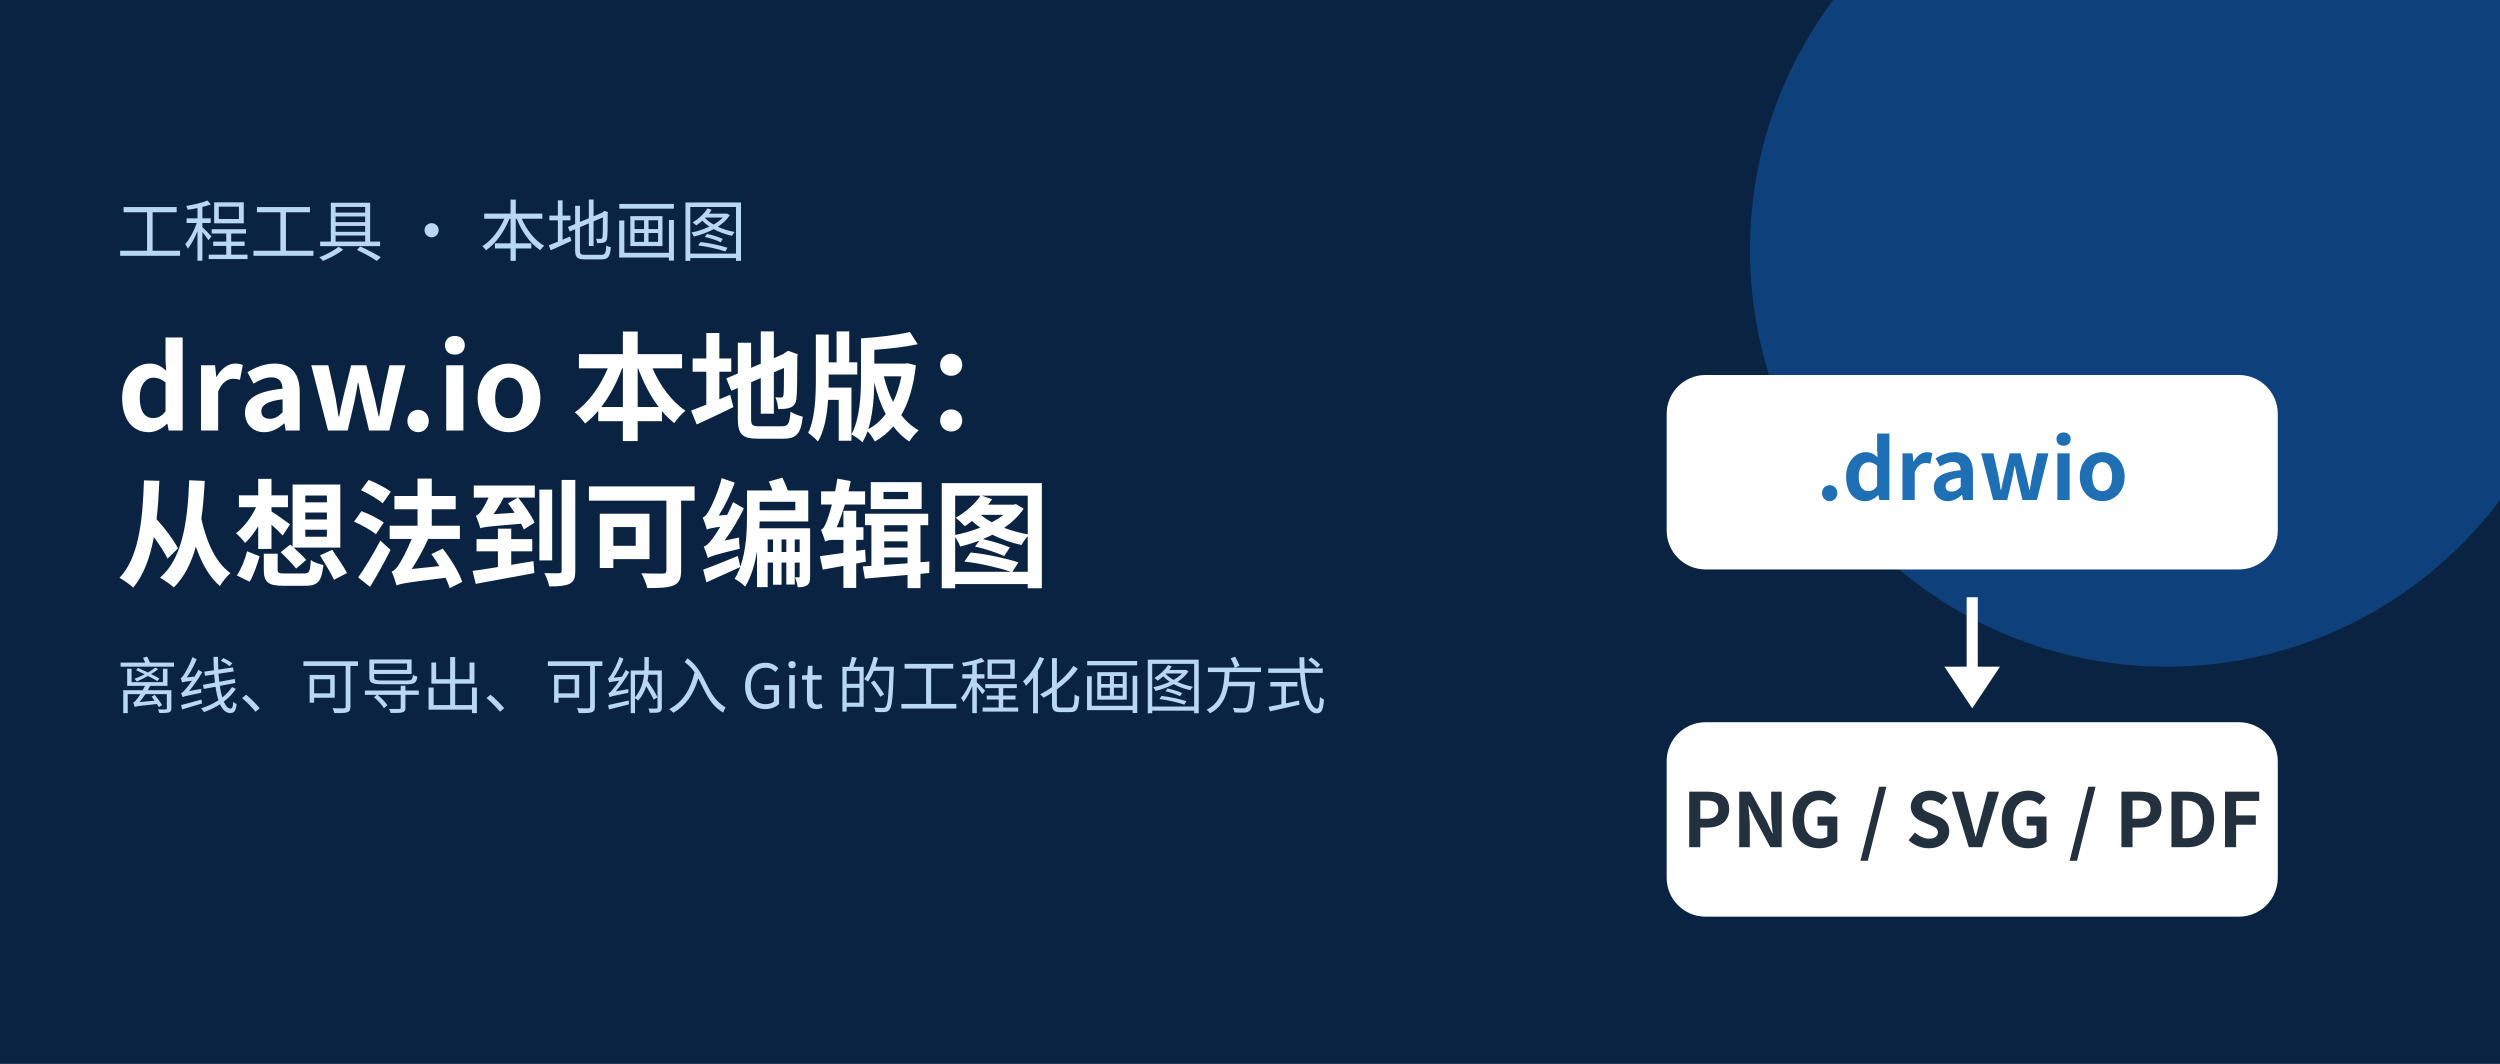
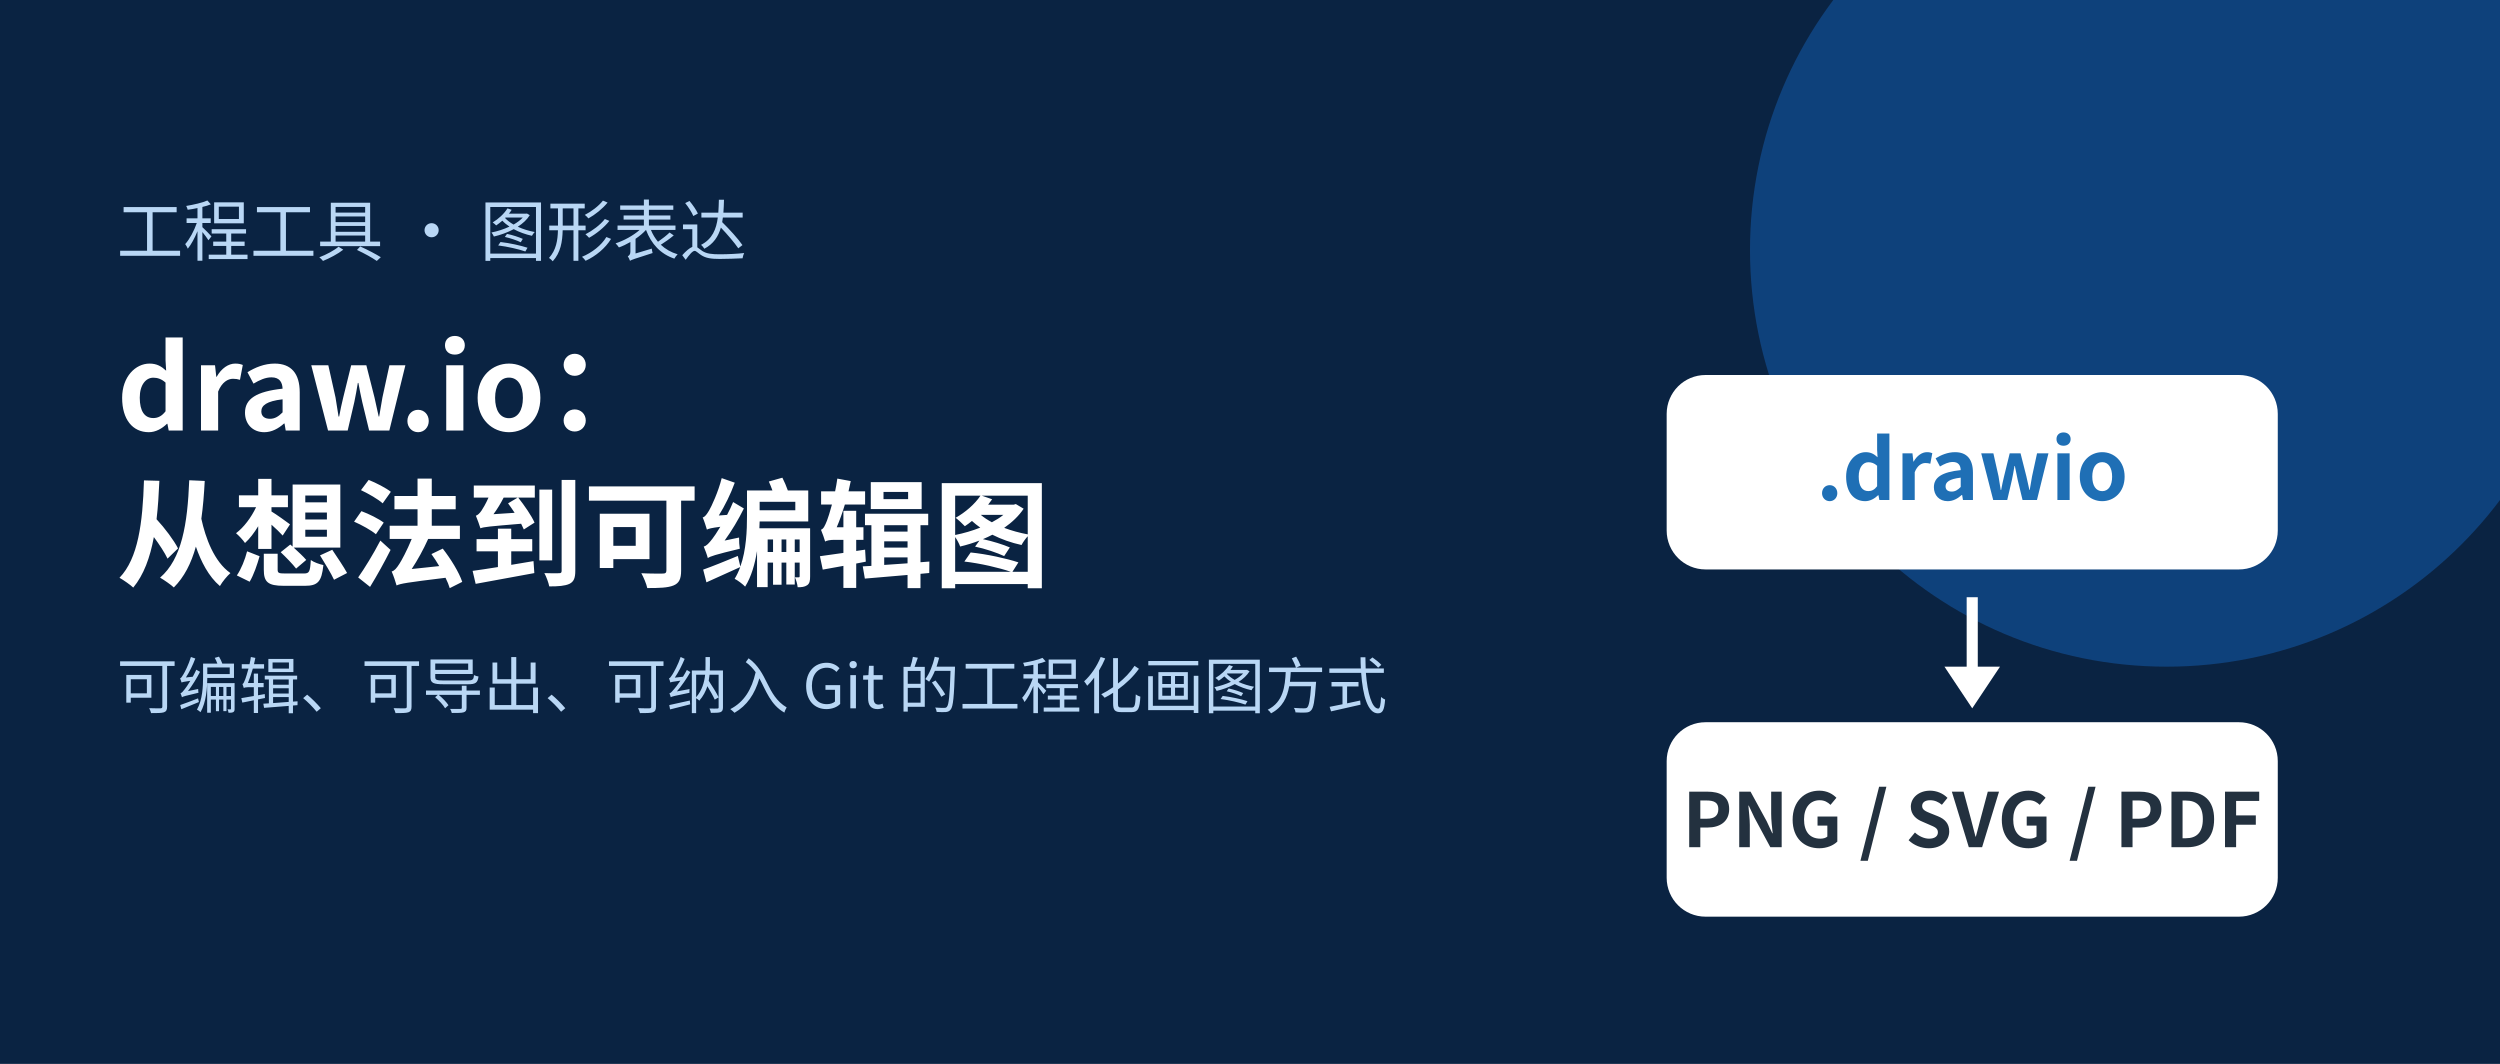
<svg xmlns="http://www.w3.org/2000/svg" width="900" height="383" viewBox="0 0 900 383">
  <rect width="900" height="383" fill="#0A2342" />
  <circle cx="780" cy="90" r="150" fill="#1565C0" opacity=".45" />
-   <text x="42" y="92" font-family="Noto Sans CJK SC,Arial" font-size="24" fill="#B9D7F5">工程工具 · 本地画图</text>
-   <text x="42" y="155" font-family="Noto Sans CJK SC,Arial" font-size="42" font-weight="700" fill="#FFFFFF">draw.io 本地版：</text>
+   <text x="42" y="92" font-family="Noto Sans CJK SC,Arial" font-size="24" fill="#B9D7F5">工程工具 · 图形表达</text>
+   <text x="42" y="155" font-family="Noto Sans CJK SC,Arial" font-size="42" font-weight="700" fill="#FFFFFF">draw.io：</text>
  <text x="42" y="208" font-family="Noto Sans CJK SC,Arial" font-size="42" font-weight="700" fill="#FFFFFF">从想法到可编辑图</text>
-   <text x="42" y="255" font-family="Noto Sans CJK SC,Arial" font-size="22" fill="#B9D7F5">离线、可导出、可纳入 Git 的工程化画图方式</text>
+   <text x="42" y="255" font-family="Noto Sans CJK SC,Arial" font-size="22" fill="#B9D7F5">可编辑、可导出、可纳入 Git 的工程化画图方式</text>
  <rect x="600" y="135" width="220" height="70" rx="14" fill="#FFFFFF" />
  <text x="710" y="180" text-anchor="middle" font-family="Noto Sans CJK SC,Arial" font-size="30" font-weight="700" fill="#1F6FB5">.drawio</text>
  <path d="M710 215 V250" stroke="#FFFFFF" stroke-width="4" />
  <path d="M700 240 L710 255 L720 240 Z" fill="#FFFFFF" />
  <rect x="600" y="260" width="220" height="70" rx="14" fill="#FFFFFF" />
  <text x="710" y="305" text-anchor="middle" font-family="Noto Sans CJK SC,Arial" font-size="27" font-weight="700" fill="#23313F">PNG / SVG / PDF</text>
</svg>
